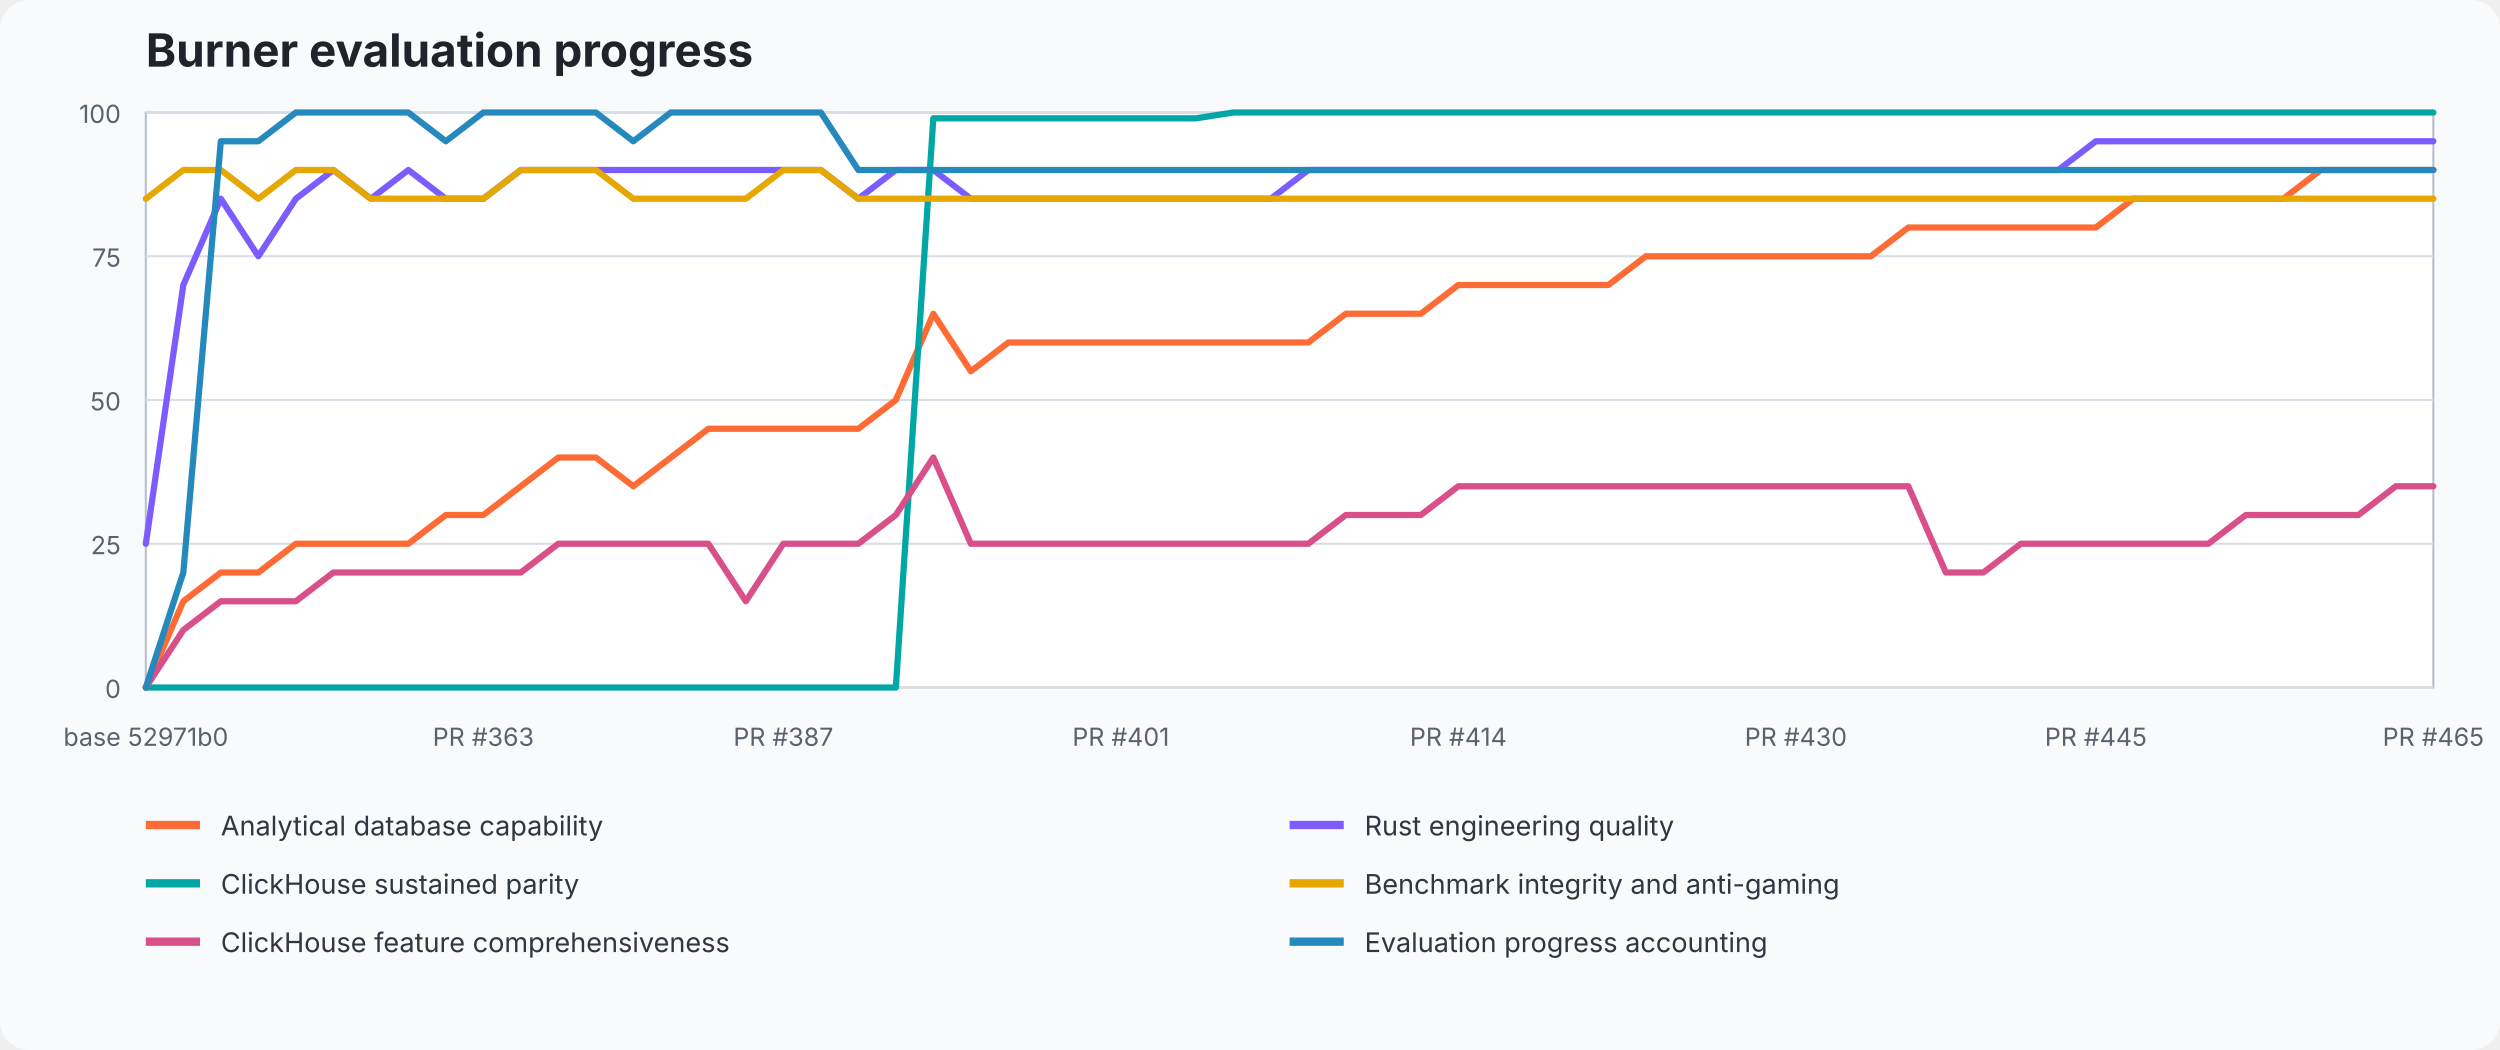
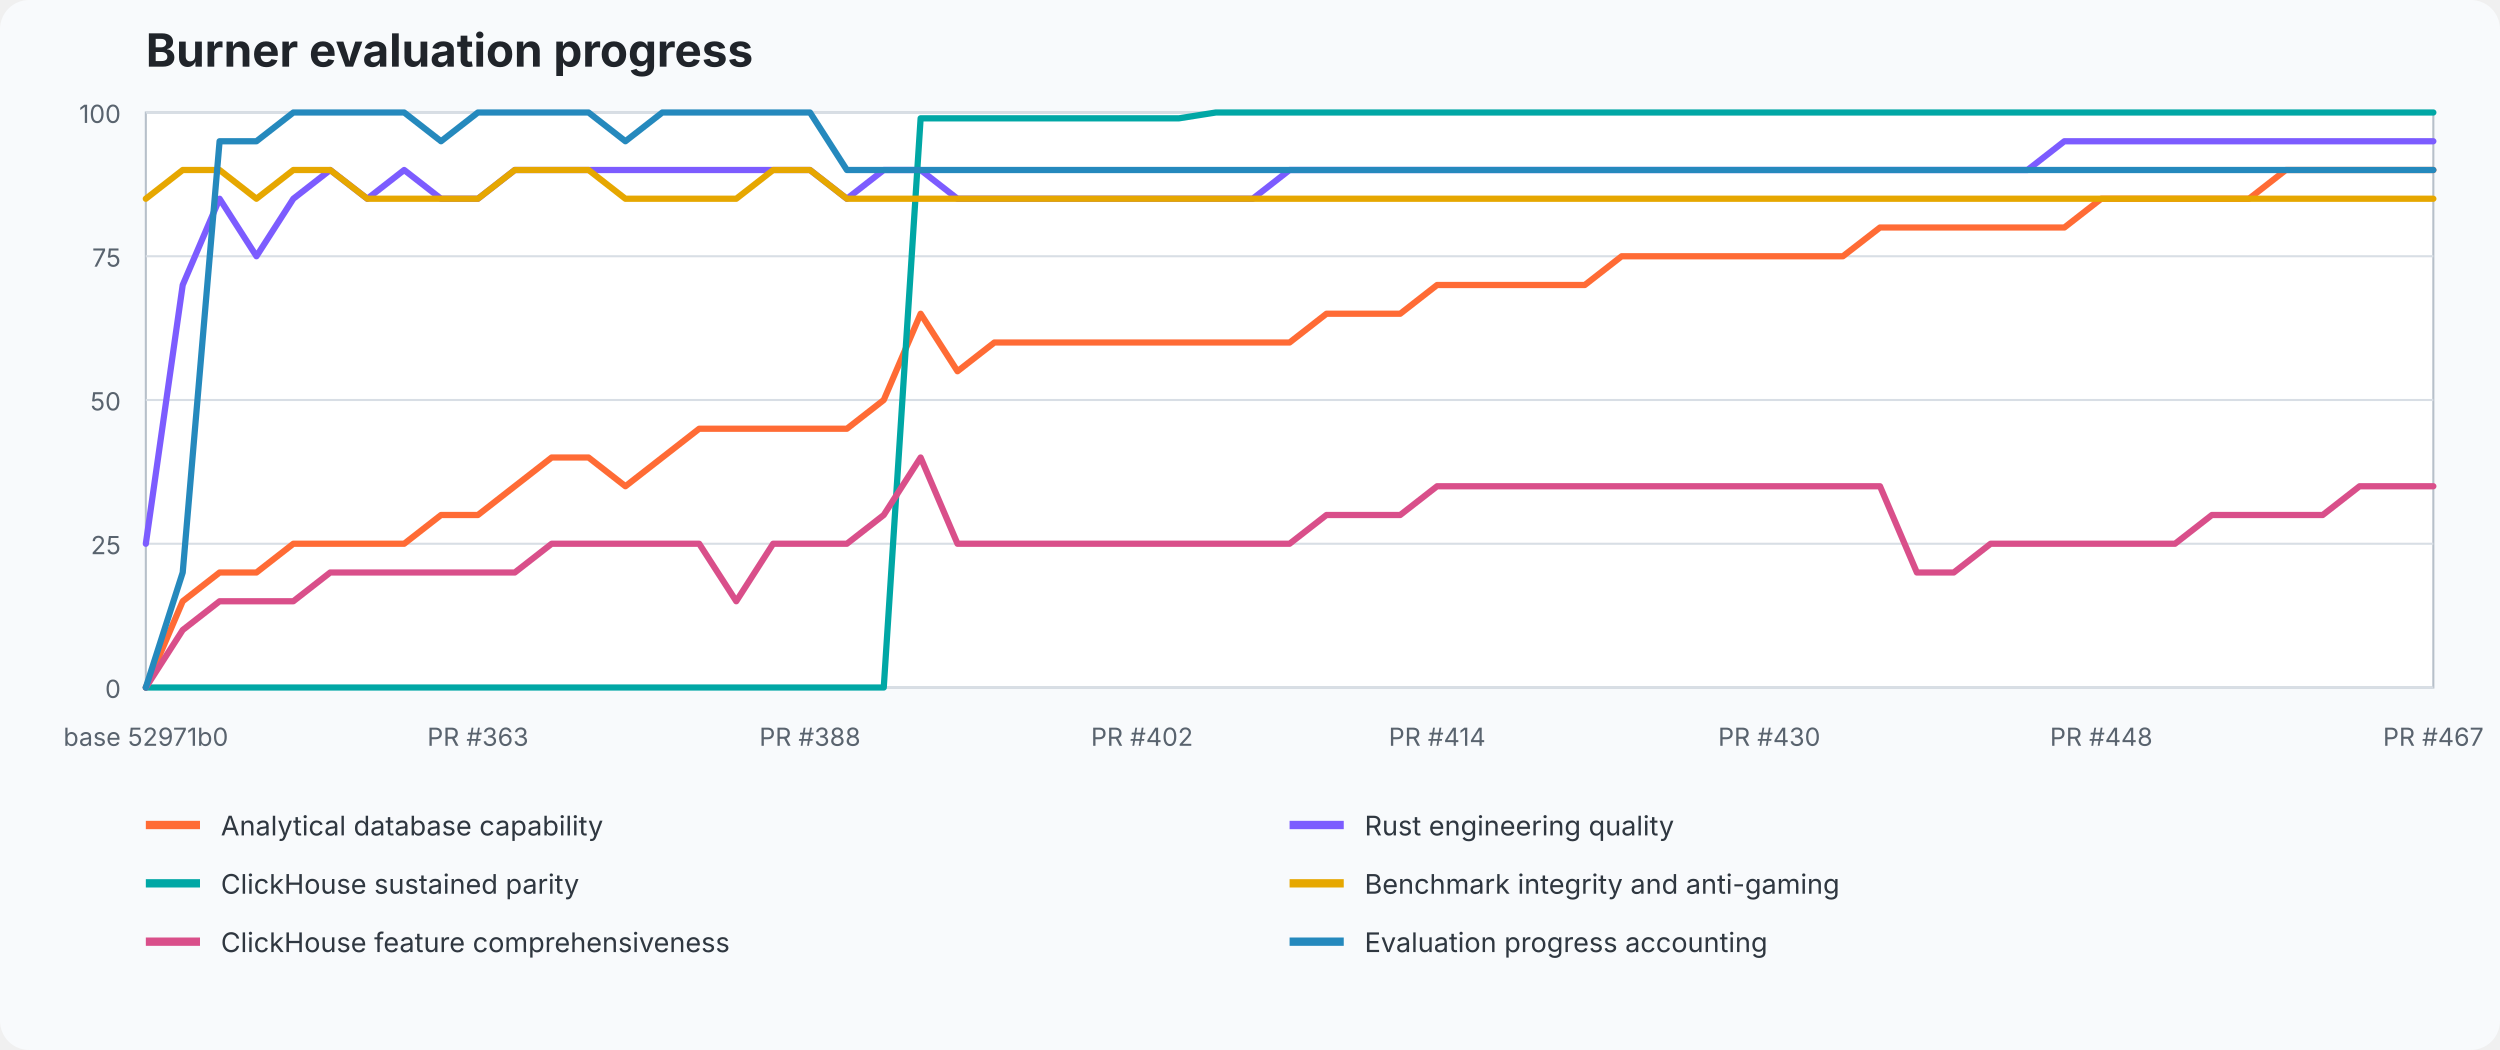
<svg xmlns="http://www.w3.org/2000/svg" width="1200" height="504" viewBox="0 0 1200 504" role="img" aria-labelledby="title desc">
  <style>text{font-family:ui-sans-serif,system-ui,-apple-system,BlinkMacSystemFont,"Segoe UI",sans-serif}.title{font-size:22px;font-weight:700;fill:#20242a}.axis{font-size:12px;fill:#59636e}.legend{font-size:13px;fill:#2f3740}.grid{stroke:#d8dee5;stroke-width:1}.plot{fill:#fff;stroke:#b7c0ca}</style>
  <rect width="100%" height="100%" fill="#f8fafc" rx="14" />
  <text x="70" y="32" class="title">Burner evaluation progress</text>
  <rect x="70" y="54" width="1098" height="276" class="plot" />
  <line x1="70" y1="330" x2="1168" y2="330" class="grid" />
  <text x="58" y="335" text-anchor="end" class="axis">0</text>
  <line x1="70" y1="261" x2="1168" y2="261" class="grid" />
  <text x="58" y="266" text-anchor="end" class="axis">25</text>
  <line x1="70" y1="192" x2="1168" y2="192" class="grid" />
  <text x="58" y="197" text-anchor="end" class="axis">50</text>
  <line x1="70" y1="123" x2="1168" y2="123" class="grid" />
  <text x="58" y="128" text-anchor="end" class="axis">75</text>
  <line x1="70" y1="54" x2="1168" y2="54" class="grid" />
  <text x="58" y="59" text-anchor="end" class="axis">100</text>
-   <polyline points="70.0,330.0 88.0,288.6 106.0,274.8 124.0,274.8 142.0,261.0 160.0,261.0 178.0,261.0 196.0,261.0 214.0,247.2 232.0,247.2 250.0,233.4 268.0,219.6 286.0,219.6 304.0,233.4 322.0,219.6 340.0,205.8 358.0,205.8 376.0,205.8 394.0,205.8 412.0,205.8 430.0,192.0 448.0,150.6 466.0,178.2 484.0,164.4 502.0,164.4 520.0,164.4 538.0,164.4 556.0,164.4 574.0,164.4 592.0,164.4 610.0,164.4 628.0,164.4 646.0,150.6 664.0,150.6 682.0,150.6 700.0,136.8 718.0,136.8 736.0,136.8 754.0,136.8 772.0,136.8 790.0,123.0 808.0,123.0 826.0,123.0 844.0,123.0 862.0,123.0 880.0,123.0 898.0,123.0 916.0,109.2 934.0,109.2 952.0,109.2 970.0,109.2 988.0,109.2 1006.0,109.2 1024.0,95.4 1042.0,95.4 1060.0,95.4 1078.0,95.4 1096.0,95.4 1114.0,81.6 1132.0,81.6 1150.0,81.6 1168.0,81.6" fill="none" stroke="#ff6b35" stroke-width="3" stroke-linejoin="round" stroke-linecap="round" />
-   <polyline points="70.0,261.0 88.0,136.8 106.0,95.4 124.0,123.0 142.0,95.4 160.0,81.6 178.0,95.4 196.0,81.6 214.0,95.4 232.0,95.4 250.0,81.6 268.0,81.6 286.0,81.6 304.0,81.6 322.0,81.6 340.0,81.6 358.0,81.6 376.0,81.6 394.0,81.6 412.0,95.4 430.0,81.6 448.0,81.6 466.0,95.4 484.0,95.4 502.0,95.4 520.0,95.4 538.0,95.4 556.0,95.4 574.0,95.4 592.0,95.4 610.0,95.4 628.0,81.6 646.0,81.6 664.0,81.6 682.0,81.6 700.0,81.6 718.0,81.6 736.0,81.6 754.0,81.6 772.0,81.6 790.0,81.6 808.0,81.6 826.0,81.6 844.0,81.6 862.0,81.6 880.0,81.6 898.0,81.6 916.0,81.6 934.0,81.6 952.0,81.6 970.0,81.6 988.0,81.6 1006.0,67.8 1024.0,67.8 1042.0,67.8 1060.0,67.8 1078.0,67.8 1096.0,67.8 1114.0,67.8 1132.0,67.8 1150.0,67.8 1168.0,67.8" fill="none" stroke="#7c5cff" stroke-width="3" stroke-linejoin="round" stroke-linecap="round" />
-   <polyline points="70.0,330.0 88.0,330.0 106.0,330.0 124.0,330.0 142.0,330.0 160.0,330.0 178.0,330.0 196.0,330.0 214.0,330.0 232.0,330.0 250.0,330.0 268.0,330.0 286.0,330.0 304.0,330.0 322.0,330.0 340.0,330.0 358.0,330.0 376.0,330.0 394.0,330.0 412.0,330.0 430.0,330.0 448.0,56.8 466.0,56.8 484.0,56.8 502.0,56.8 520.0,56.8 538.0,56.8 556.0,56.8 574.0,56.8 592.0,54.0 610.0,54.0 628.0,54.0 646.0,54.0 664.0,54.0 682.0,54.0 700.0,54.0 718.0,54.0 736.0,54.0 754.0,54.0 772.0,54.0 790.0,54.0 808.0,54.0 826.0,54.0 844.0,54.0 862.0,54.0 880.0,54.0 898.0,54.0 916.0,54.0 934.0,54.0 952.0,54.0 970.0,54.0 988.0,54.0 1006.0,54.0 1024.0,54.0 1042.0,54.0 1060.0,54.0 1078.0,54.0 1096.0,54.0 1114.0,54.0 1132.0,54.0 1150.0,54.0 1168.0,54.0" fill="none" stroke="#00a7a5" stroke-width="3" stroke-linejoin="round" stroke-linecap="round" />
-   <polyline points="70.0,95.4 88.0,81.6 106.0,81.6 124.0,95.4 142.0,81.6 160.0,81.6 178.0,95.4 196.0,95.4 214.0,95.4 232.0,95.4 250.0,81.6 268.0,81.6 286.0,81.6 304.0,95.4 322.0,95.4 340.0,95.4 358.0,95.4 376.0,81.6 394.0,81.6 412.0,95.4 430.0,95.4 448.0,95.4 466.0,95.4 484.0,95.4 502.0,95.4 520.0,95.4 538.0,95.4 556.0,95.4 574.0,95.4 592.0,95.4 610.0,95.4 628.0,95.4 646.0,95.4 664.0,95.4 682.0,95.4 700.0,95.4 718.0,95.4 736.0,95.4 754.0,95.4 772.0,95.4 790.0,95.4 808.0,95.4 826.0,95.4 844.0,95.4 862.0,95.4 880.0,95.4 898.0,95.4 916.0,95.4 934.0,95.4 952.0,95.4 970.0,95.4 988.0,95.4 1006.0,95.4 1024.0,95.4 1042.0,95.4 1060.0,95.4 1078.0,95.4 1096.0,95.4 1114.0,95.4 1132.0,95.4 1150.0,95.4 1168.0,95.4" fill="none" stroke="#e6a700" stroke-width="3" stroke-linejoin="round" stroke-linecap="round" />
-   <polyline points="70.0,330.0 88.0,302.4 106.0,288.6 124.0,288.6 142.0,288.6 160.0,274.8 178.0,274.8 196.0,274.8 214.0,274.8 232.0,274.8 250.0,274.8 268.0,261.0 286.0,261.0 304.0,261.0 322.0,261.0 340.0,261.0 358.0,288.6 376.0,261.0 394.0,261.0 412.0,261.0 430.0,247.2 448.0,219.6 466.0,261.0 484.0,261.0 502.0,261.0 520.0,261.0 538.0,261.0 556.0,261.0 574.0,261.0 592.0,261.0 610.0,261.0 628.0,261.0 646.0,247.2 664.0,247.2 682.0,247.2 700.0,233.4 718.0,233.4 736.0,233.4 754.0,233.4 772.0,233.4 790.0,233.4 808.0,233.4 826.0,233.4 844.0,233.4 862.0,233.4 880.0,233.4 898.0,233.4 916.0,233.4 934.0,274.8 952.0,274.8 970.0,261.0 988.0,261.0 1006.0,261.0 1024.0,261.0 1042.0,261.0 1060.0,261.0 1078.0,247.2 1096.0,247.2 1114.0,247.2 1132.0,247.2 1150.0,233.4 1168.0,233.4" fill="none" stroke="#d94f8a" stroke-width="3" stroke-linejoin="round" stroke-linecap="round" />
-   <polyline points="70.0,330.0 88.0,274.8 106.0,67.8 124.0,67.8 142.0,54.0 160.0,54.0 178.0,54.0 196.0,54.0 214.0,67.8 232.0,54.0 250.0,54.0 268.0,54.0 286.0,54.0 304.0,67.8 322.0,54.0 340.0,54.0 358.0,54.0 376.0,54.0 394.0,54.0 412.0,81.6 430.0,81.6 448.0,81.6 466.0,81.6 484.0,81.6 502.0,81.6 520.0,81.6 538.0,81.6 556.0,81.6 574.0,81.6 592.0,81.6 610.0,81.6 628.0,81.6 646.0,81.6 664.0,81.6 682.0,81.6 700.0,81.6 718.0,81.6 736.0,81.6 754.0,81.6 772.0,81.6 790.0,81.6 808.0,81.6 826.0,81.6 844.0,81.6 862.0,81.6 880.0,81.6 898.0,81.6 916.0,81.6 934.0,81.6 952.0,81.6 970.0,81.6 988.0,81.6 1006.0,81.6 1024.0,81.6 1042.0,81.6 1060.0,81.6 1078.0,81.6 1096.0,81.6 1114.0,81.6 1132.0,81.6 1150.0,81.6 1168.0,81.6" fill="none" stroke="#2589bd" stroke-width="3" stroke-linejoin="round" stroke-linecap="round" />
+   <polyline points="70.0,330.0 87.7,288.6 105.4,274.8 123.1,274.8 140.8,261.0 158.5,261.0 176.3,261.0 194.0,261.0 211.7,247.2 229.4,247.2 247.1,233.4 264.8,219.6 282.5,219.6 300.2,233.4 317.9,219.6 335.6,205.8 353.4,205.8 371.1,205.8 388.8,205.8 406.5,205.8 424.2,192.0 441.9,150.6 459.6,178.2 477.3,164.4 495.0,164.4 512.7,164.4 530.5,164.4 548.2,164.4 565.9,164.4 583.6,164.4 601.3,164.4 619.0,164.4 636.7,150.6 654.4,150.6 672.1,150.6 689.8,136.8 707.5,136.8 725.3,136.8 743.0,136.8 760.7,136.8 778.4,123.0 796.1,123.0 813.8,123.0 831.5,123.0 849.2,123.0 866.9,123.0 884.6,123.0 902.4,109.2 920.1,109.2 937.8,109.2 955.5,109.2 973.2,109.2 990.9,109.2 1008.6,95.4 1026.3,95.4 1044.0,95.4 1061.7,95.4 1079.5,95.4 1097.2,81.6 1114.9,81.6 1132.6,81.6 1150.3,81.6 1168.0,81.6" fill="none" stroke="#ff6b35" stroke-width="3" stroke-linejoin="round" stroke-linecap="round" />
+   <polyline points="70.0,261.0 87.7,136.8 105.4,95.4 123.1,123.0 140.8,95.4 158.5,81.6 176.3,95.4 194.0,81.6 211.7,95.4 229.4,95.4 247.1,81.6 264.8,81.6 282.5,81.6 300.2,81.6 317.9,81.6 335.6,81.6 353.4,81.6 371.1,81.6 388.8,81.6 406.5,95.4 424.2,81.6 441.9,81.6 459.6,95.4 477.3,95.4 495.0,95.4 512.7,95.4 530.5,95.4 548.2,95.4 565.9,95.4 583.6,95.4 601.3,95.4 619.0,81.6 636.7,81.6 654.4,81.6 672.1,81.6 689.8,81.6 707.5,81.6 725.3,81.6 743.0,81.6 760.7,81.6 778.4,81.6 796.1,81.6 813.8,81.6 831.5,81.6 849.2,81.6 866.9,81.6 884.6,81.6 902.4,81.6 920.1,81.6 937.8,81.6 955.5,81.6 973.2,81.6 990.9,67.8 1008.6,67.8 1026.3,67.8 1044.0,67.8 1061.7,67.8 1079.5,67.8 1097.2,67.8 1114.9,67.8 1132.6,67.8 1150.3,67.8 1168.0,67.8" fill="none" stroke="#7c5cff" stroke-width="3" stroke-linejoin="round" stroke-linecap="round" />
+   <polyline points="70.0,330.0 87.7,330.0 105.4,330.0 123.1,330.0 140.8,330.0 158.5,330.0 176.3,330.0 194.0,330.0 211.7,330.0 229.4,330.0 247.1,330.0 264.8,330.0 282.5,330.0 300.2,330.0 317.9,330.0 335.6,330.0 353.4,330.0 371.1,330.0 388.8,330.0 406.5,330.0 424.2,330.0 441.9,56.8 459.6,56.8 477.3,56.8 495.0,56.8 512.7,56.8 530.5,56.8 548.2,56.8 565.9,56.8 583.6,54.0 601.3,54.0 619.0,54.0 636.7,54.0 654.4,54.0 672.1,54.0 689.8,54.0 707.5,54.0 725.3,54.0 743.0,54.0 760.7,54.0 778.4,54.0 796.1,54.0 813.8,54.0 831.5,54.0 849.2,54.0 866.9,54.0 884.6,54.0 902.4,54.0 920.1,54.0 937.8,54.0 955.5,54.0 973.2,54.0 990.9,54.0 1008.6,54.0 1026.3,54.0 1044.0,54.0 1061.7,54.0 1079.5,54.0 1097.2,54.0 1114.9,54.0 1132.6,54.0 1150.3,54.0 1168.0,54.0" fill="none" stroke="#00a7a5" stroke-width="3" stroke-linejoin="round" stroke-linecap="round" />
+   <polyline points="70.0,95.4 87.7,81.6 105.4,81.6 123.1,95.4 140.8,81.6 158.5,81.6 176.3,95.4 194.0,95.4 211.7,95.4 229.4,95.4 247.1,81.6 264.8,81.6 282.5,81.6 300.2,95.4 317.9,95.4 335.6,95.4 353.4,95.4 371.1,81.6 388.8,81.6 406.5,95.4 424.2,95.4 441.9,95.4 459.6,95.4 477.3,95.4 495.0,95.4 512.7,95.4 530.5,95.4 548.2,95.4 565.9,95.4 583.6,95.4 601.3,95.4 619.0,95.4 636.7,95.4 654.4,95.4 672.1,95.4 689.8,95.4 707.5,95.4 725.3,95.4 743.0,95.4 760.7,95.4 778.4,95.4 796.1,95.4 813.8,95.4 831.5,95.4 849.2,95.4 866.9,95.4 884.6,95.4 902.4,95.4 920.1,95.4 937.8,95.4 955.5,95.4 973.2,95.4 990.9,95.4 1008.6,95.4 1026.3,95.4 1044.0,95.4 1061.7,95.4 1079.5,95.4 1097.2,95.4 1114.9,95.4 1132.6,95.4 1150.3,95.4 1168.0,95.4" fill="none" stroke="#e6a700" stroke-width="3" stroke-linejoin="round" stroke-linecap="round" />
+   <polyline points="70.0,330.0 87.7,302.4 105.4,288.6 123.1,288.6 140.8,288.6 158.5,274.8 176.3,274.8 194.0,274.8 211.7,274.8 229.4,274.8 247.1,274.8 264.8,261.0 282.5,261.0 300.2,261.0 317.9,261.0 335.6,261.0 353.4,288.6 371.1,261.0 388.8,261.0 406.5,261.0 424.2,247.2 441.9,219.6 459.6,261.0 477.3,261.0 495.0,261.0 512.7,261.0 530.5,261.0 548.2,261.0 565.9,261.0 583.6,261.0 601.3,261.0 619.0,261.0 636.7,247.2 654.4,247.2 672.1,247.2 689.8,233.4 707.5,233.4 725.3,233.4 743.0,233.4 760.7,233.4 778.4,233.4 796.1,233.4 813.8,233.4 831.5,233.4 849.2,233.4 866.9,233.4 884.6,233.4 902.4,233.4 920.1,274.8 937.8,274.8 955.5,261.0 973.2,261.0 990.9,261.0 1008.6,261.0 1026.3,261.0 1044.0,261.0 1061.7,247.2 1079.5,247.2 1097.2,247.2 1114.9,247.2 1132.6,233.4 1150.3,233.4 1168.0,233.4" fill="none" stroke="#d94f8a" stroke-width="3" stroke-linejoin="round" stroke-linecap="round" />
+   <polyline points="70.0,330.0 87.7,274.8 105.4,67.8 123.1,67.8 140.8,54.0 158.5,54.0 176.3,54.0 194.0,54.0 211.7,67.8 229.4,54.0 247.1,54.0 264.8,54.0 282.5,54.0 300.2,67.8 317.9,54.0 335.6,54.0 353.4,54.0 371.1,54.0 388.8,54.0 406.5,81.6 424.2,81.6 441.9,81.6 459.6,81.6 477.3,81.6 495.0,81.6 512.7,81.6 530.5,81.6 548.2,81.6 565.9,81.6 583.6,81.6 601.3,81.6 619.0,81.6 636.7,81.6 654.4,81.6 672.1,81.6 689.8,81.6 707.5,81.6 725.3,81.6 743.0,81.6 760.7,81.6 778.4,81.6 796.1,81.6 813.8,81.6 831.5,81.6 849.2,81.6 866.9,81.6 884.6,81.6 902.4,81.6 920.1,81.6 937.8,81.6 955.5,81.6 973.2,81.6 990.9,81.6 1008.6,81.6 1026.3,81.6 1044.0,81.6 1061.7,81.6 1079.5,81.6 1097.2,81.6 1114.9,81.6 1132.6,81.6 1150.3,81.6 1168.0,81.6" fill="none" stroke="#2589bd" stroke-width="3" stroke-linejoin="round" stroke-linecap="round" />
  <text x="70" y="358" text-anchor="middle" class="axis">base 52971b0</text>
-   <text x="232" y="358" text-anchor="middle" class="axis">PR #363</text>
-   <text x="376" y="358" text-anchor="middle" class="axis">PR #387</text>
-   <text x="538" y="358" text-anchor="middle" class="axis">PR #401</text>
-   <text x="700" y="358" text-anchor="middle" class="axis">PR #414</text>
-   <text x="862" y="358" text-anchor="middle" class="axis">PR #430</text>
-   <text x="1006" y="358" text-anchor="middle" class="axis">PR #445</text>
-   <text x="1168" y="358" text-anchor="middle" class="axis">PR #465</text>
+   <text x="229.387" y="358" text-anchor="middle" class="axis">PR #363</text>
+   <text x="388.774" y="358" text-anchor="middle" class="axis">PR #388</text>
+   <text x="548.161" y="358" text-anchor="middle" class="axis">PR #402</text>
+   <text x="689.839" y="358" text-anchor="middle" class="axis">PR #414</text>
+   <text x="849.226" y="358" text-anchor="middle" class="axis">PR #430</text>
+   <text x="1008.613" y="358" text-anchor="middle" class="axis">PR #448</text>
+   <text x="1168" y="358" text-anchor="middle" class="axis">PR #467</text>
  <line x1="70" y1="396" x2="96" y2="396" stroke="#ff6b35" stroke-width="4" />
  <text x="106" y="401" class="legend">Analytical database capability</text>
  <line x1="619" y1="396" x2="645" y2="396" stroke="#7c5cff" stroke-width="4" />
  <text x="655" y="401" class="legend">Rust engineering quality</text>
  <line x1="70" y1="424" x2="96" y2="424" stroke="#00a7a5" stroke-width="4" />
  <text x="106" y="429" class="legend">ClickHouse sustained parity</text>
  <line x1="619" y1="424" x2="645" y2="424" stroke="#e6a700" stroke-width="4" />
  <text x="655" y="429" class="legend">Benchmark integrity and anti-gaming</text>
  <line x1="70" y1="452" x2="96" y2="452" stroke="#d94f8a" stroke-width="4" />
  <text x="106" y="457" class="legend">ClickHouse feature comprehensiveness</text>
  <line x1="619" y1="452" x2="645" y2="452" stroke="#2589bd" stroke-width="4" />
  <text x="655" y="457" class="legend">Evaluation progress accounting</text>
</svg>
